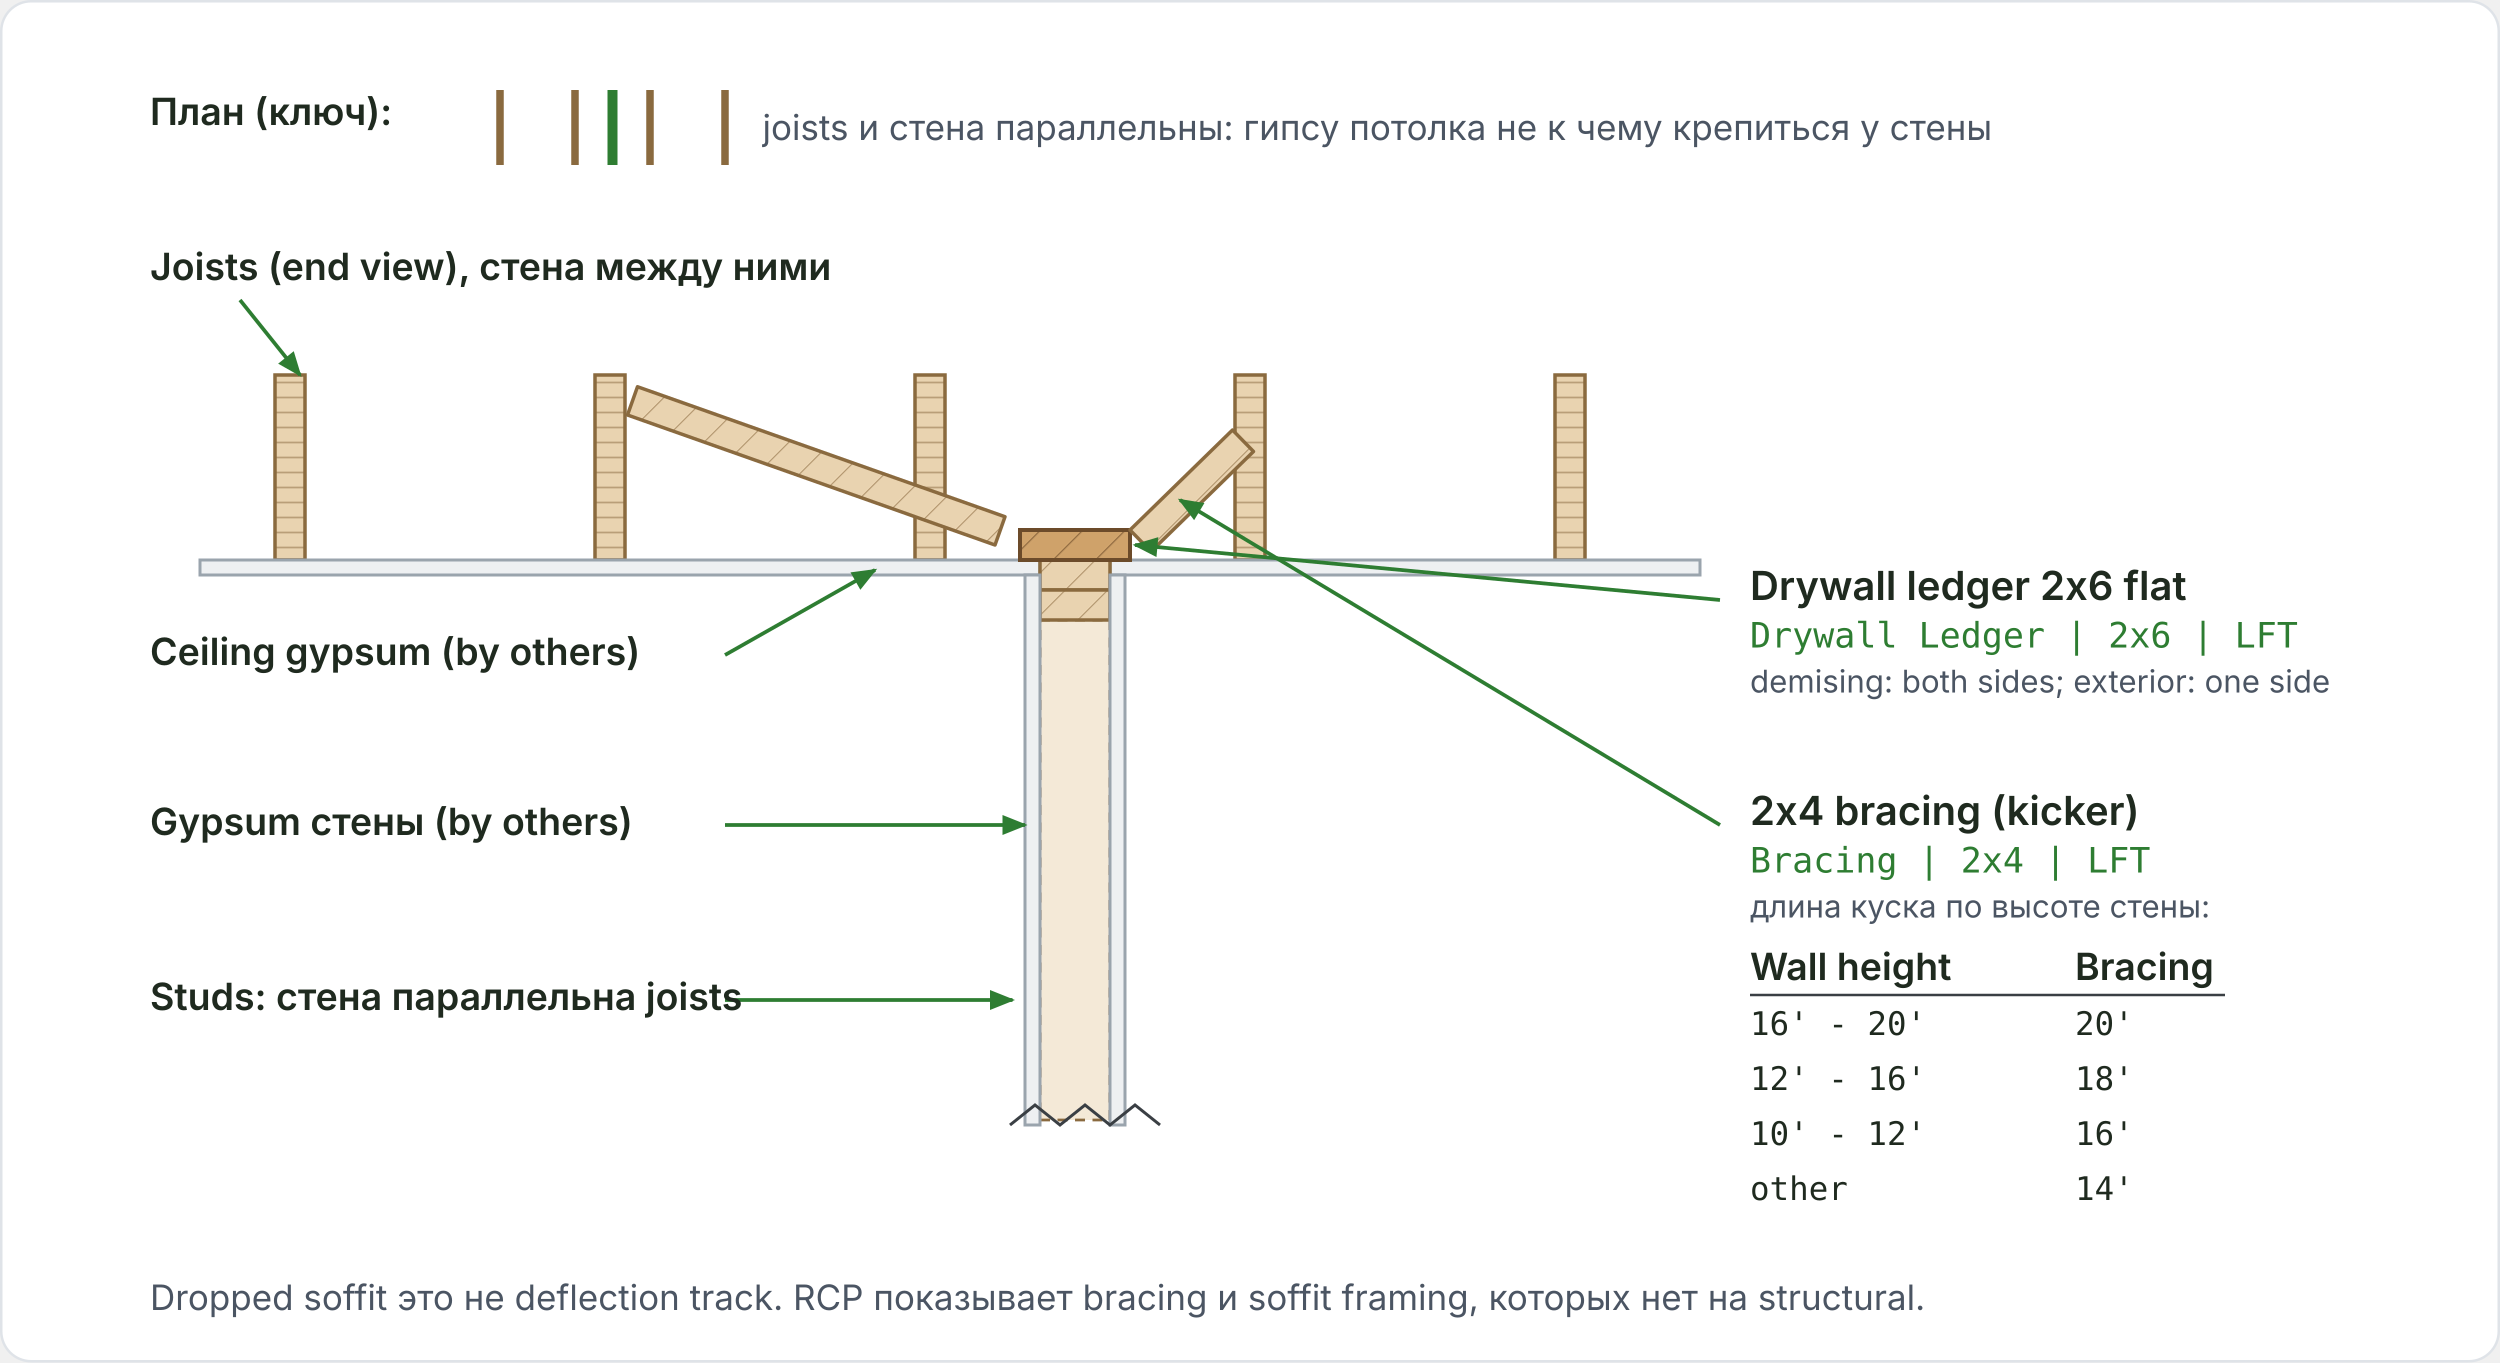
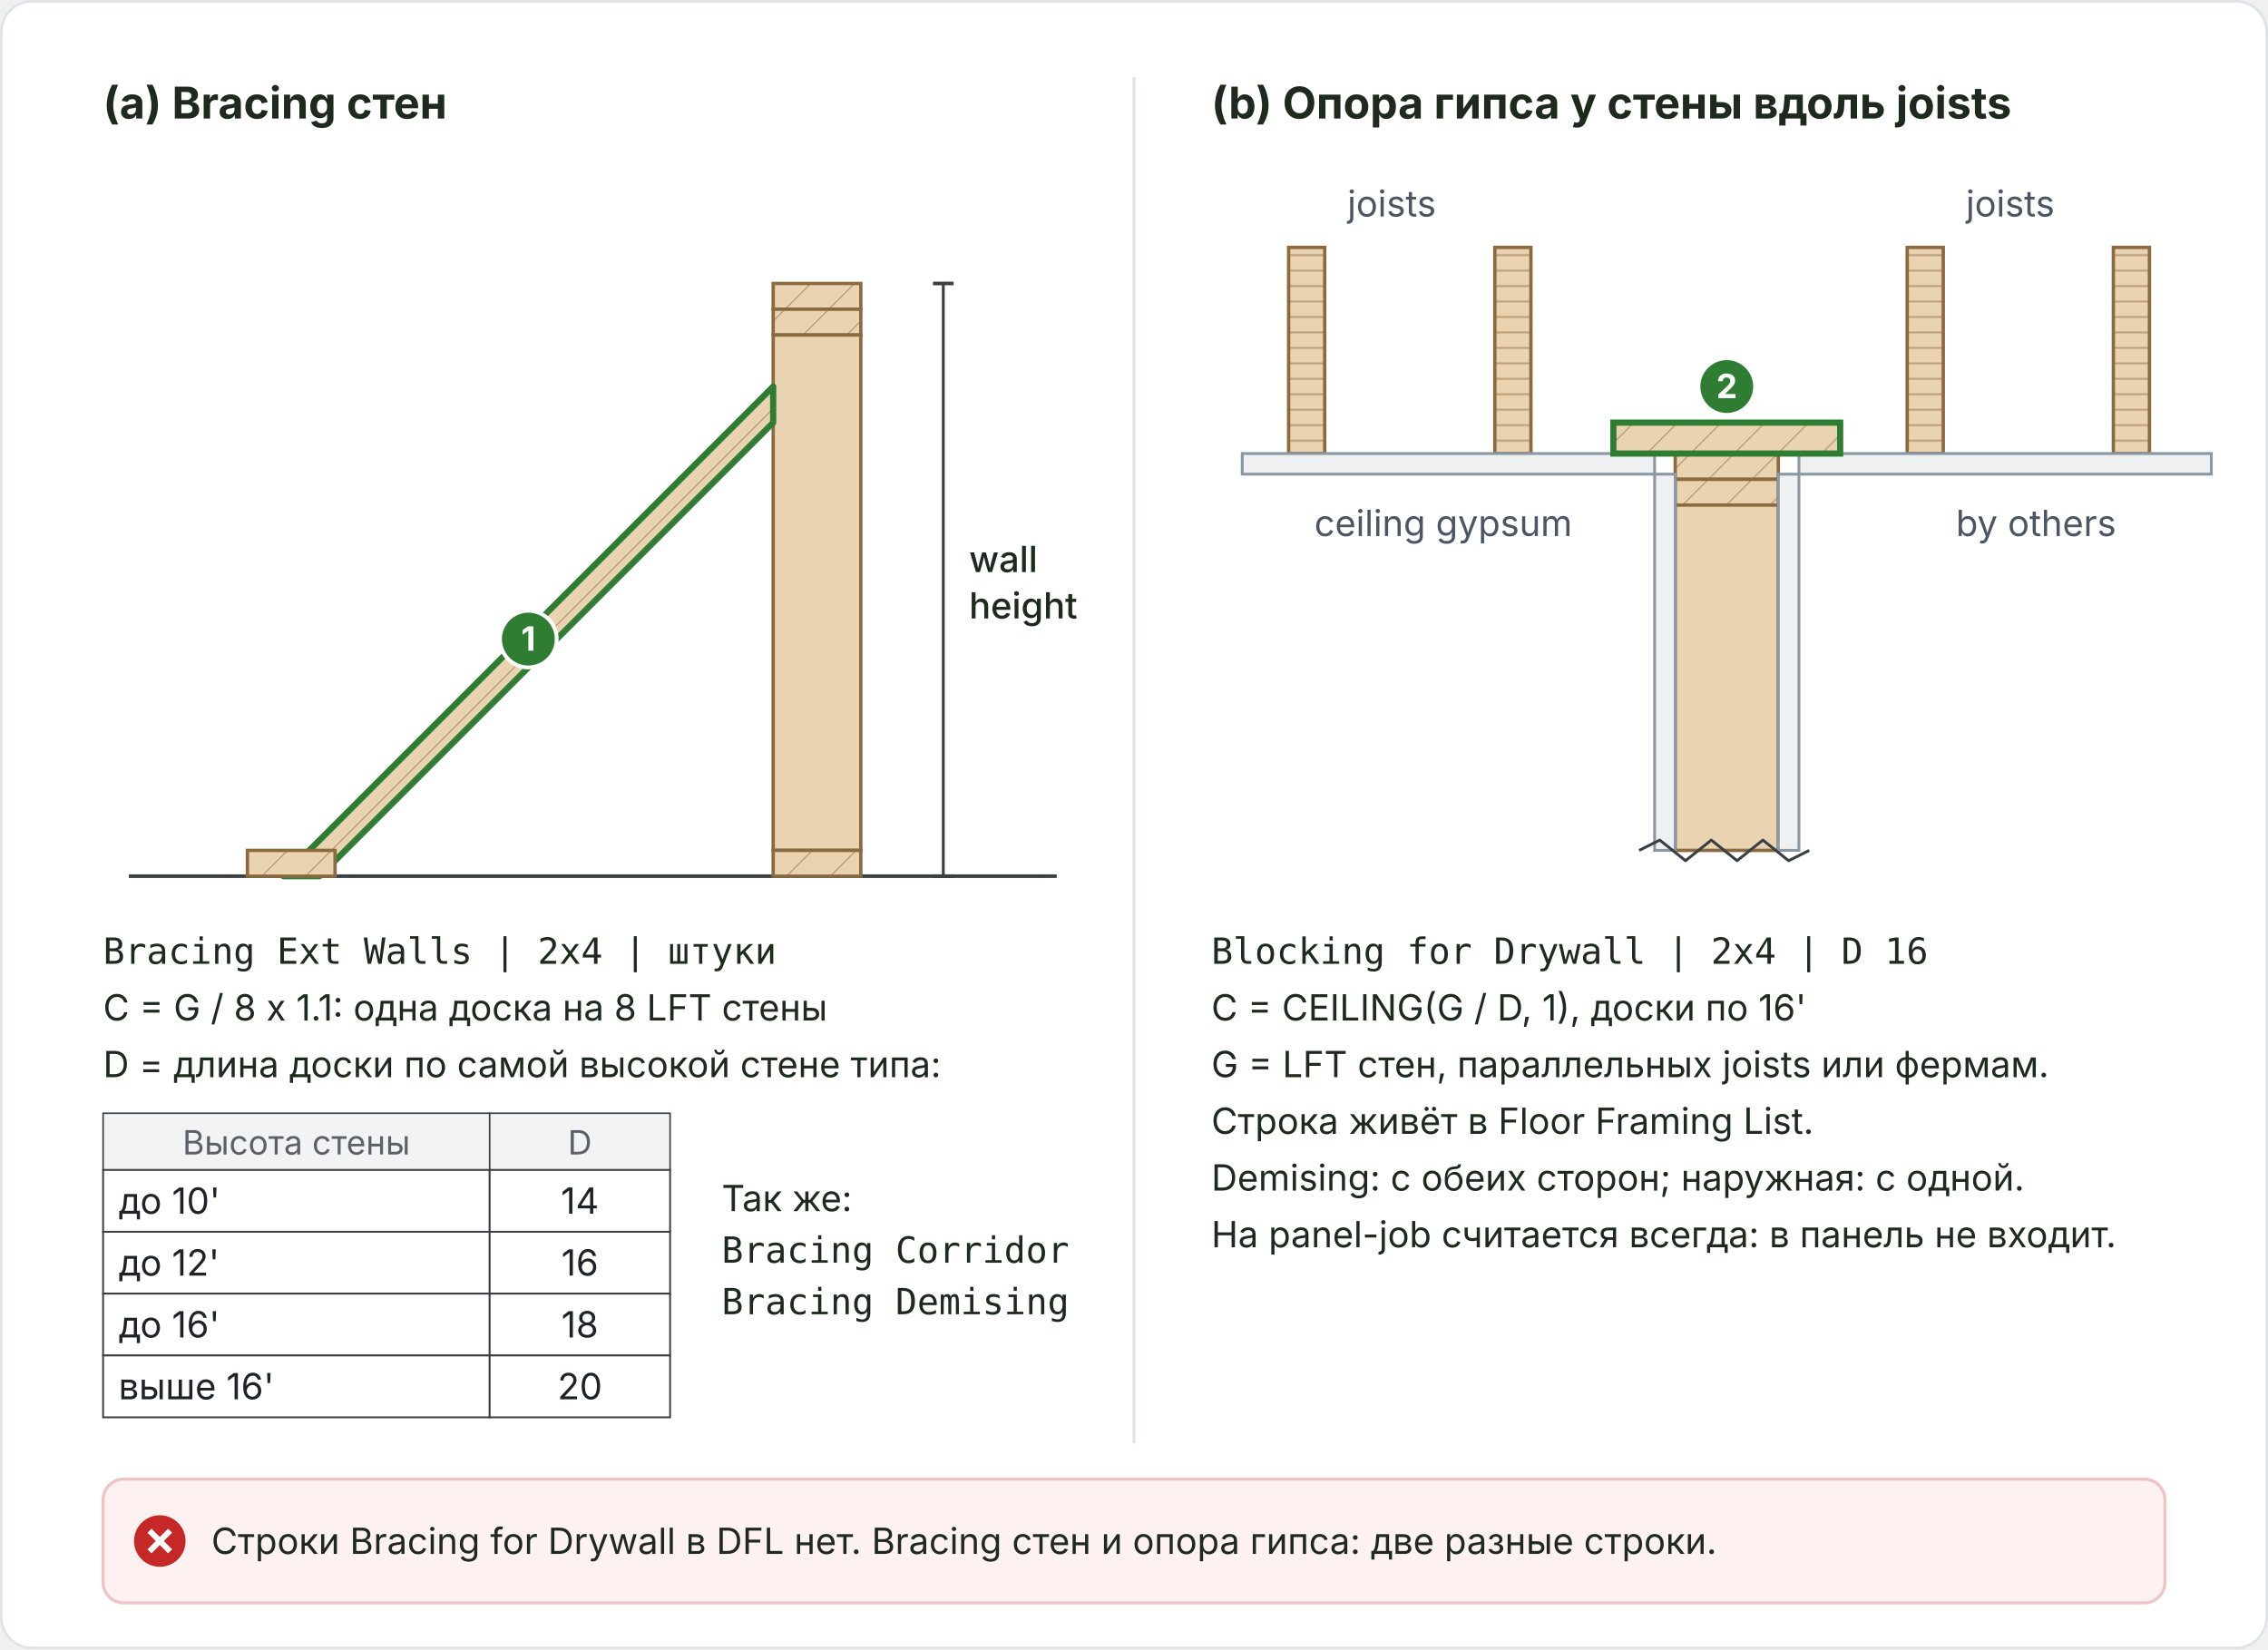
- <svg xmlns="http://www.w3.org/2000/svg" viewBox="0 0 1000 545" role="img" aria-labelledby="t d">
+ <svg xmlns="http://www.w3.org/2000/svg" viewBox="0 0 880 640" role="img" aria-labelledby="t d">
  <defs>
    <marker id="arr" markerWidth="10" markerHeight="10" refX="9" refY="5" orient="auto" markerUnits="userSpaceOnUse">
      <path d="M0,1 L0,9 L10,5 z" fill="#2e7d32" />
    </marker>
    <marker id="arrInk" markerWidth="10" markerHeight="10" refX="9" refY="5" orient="auto" markerUnits="userSpaceOnUse">
      <path d="M0,1 L0,9 L10,5 z" fill="#3a3f44" />
    </marker>
    <marker id="arrRed" markerWidth="10" markerHeight="10" refX="9" refY="5" orient="auto" markerUnits="userSpaceOnUse">
      <path d="M0,1 L0,9 L10,5 z" fill="#c62828" />
    </marker>
-     <marker id="dot" markerWidth="8" markerHeight="8" refX="4" refY="4" markerUnits="userSpaceOnUse">
-       <circle cx="4" cy="4" r="3" fill="#2e7d32" />
+     <marker id="arrGrey" markerWidth="10" markerHeight="10" refX="9" refY="5" orient="auto" markerUnits="userSpaceOnUse">
+       <path d="M0,1 L0,9 L10,5 z" fill="#8a98a5" />
    </marker>
    <marker id="tick" markerWidth="8" markerHeight="8" refX="4" refY="4" orient="auto" markerUnits="userSpaceOnUse">
      <path d="M4,0 L4,8" stroke="#3a3f44" stroke-width="1.4" />
    </marker>
    <pattern id="wood" width="12" height="12" patternUnits="userSpaceOnUse" patternTransform="rotate(45)">
      <rect width="12" height="12" fill="#e9d3b0" />
      <line x1="0" y1="0" x2="0" y2="12" stroke="#8a6a3f" stroke-width="0.9" opacity="0.55" />
    </pattern>
    <pattern id="pt" width="12" height="12" patternUnits="userSpaceOnUse" patternTransform="rotate(45)">
      <rect width="12" height="12" fill="#cfa26a" />
      <line x1="0" y1="0" x2="0" y2="12" stroke="#6c4b2a" stroke-width="1" opacity="0.6" />
    </pattern>
    <pattern id="conc" width="10" height="10" patternUnits="userSpaceOnUse">
      <rect width="10" height="10" fill="#cfd4d8" />
      <circle cx="2.5" cy="2.5" r="1" fill="#6b7378" opacity="0.7" />
      <circle cx="7" cy="6.5" r="1" fill="#6b7378" opacity="0.7" />
    </pattern>
    <pattern id="sheath" width="7" height="7" patternUnits="userSpaceOnUse">
      <rect width="7" height="7" fill="#c9b27c" />
      <circle cx="2" cy="2" r="0.8" fill="#7a6a3c" opacity="0.6" />
      <circle cx="5" cy="5" r="0.8" fill="#7a6a3c" opacity="0.6" />
    </pattern>
    <pattern id="batt" width="20" height="16" patternUnits="userSpaceOnUse">
      <rect width="20" height="16" fill="#fdf6e3" />
      <path d="M0,8 Q5,0 10,8 T20,8" fill="none" stroke="#caa64a" stroke-width="1.2" />
    </pattern>
    <pattern id="rigid" width="8" height="8" patternUnits="userSpaceOnUse">
      <rect width="8" height="8" fill="#fbe9c6" />
      <path d="M0,8 L8,0" stroke="#d9a441" stroke-width="0.8" />
    </pattern>
    <pattern id="cmu" width="40" height="20" patternUnits="userSpaceOnUse">
      <rect width="40" height="20" fill="#cfd4d8" />
      <path d="M0,10 H40 M20,0 V10 M0,10 V20 M40,10 V20" stroke="#6b7378" stroke-width="1" fill="none" />
    </pattern>
-     <pattern id="gyp" width="6" height="6" patternUnits="userSpaceOnUse">
-       <rect width="6" height="6" fill="#eef0f2" />
-     </pattern>
    <pattern id="endgrain" width="6" height="6" patternUnits="userSpaceOnUse">
      <rect width="6" height="6" fill="#e9d3b0" />
      <path d="M0,3 H6" stroke="#8a6a3f" stroke-width="0.7" opacity="0.5" />
    </pattern>
    <pattern id="hatchRed" width="8" height="8" patternUnits="userSpaceOnUse" patternTransform="rotate(45)">
      <rect width="8" height="8" fill="#fff" />
      <line x1="0" y1="0" x2="0" y2="8" stroke="#c62828" stroke-width="1.2" opacity="0.6" />
    </pattern>
    <pattern id="hatchGrey" width="8" height="8" patternUnits="userSpaceOnUse" patternTransform="rotate(45)">
      <rect width="8" height="8" fill="#f3f4f6" />
      <line x1="0" y1="0" x2="0" y2="8" stroke="#9aa4ad" stroke-width="1" opacity="0.8" />
    </pattern>
+     <pattern id="hatchGreen" width="8" height="8" patternUnits="userSpaceOnUse" patternTransform="rotate(45)">
+       <rect width="8" height="8" fill="#eaf5ea" />
+       <line x1="0" y1="0" x2="0" y2="8" stroke="#2e7d32" stroke-width="1.1" opacity="0.55" />
+     </pattern>
    <style>
-       .ln{fill:none;stroke:#3a3f44;stroke-width:1.6;stroke-linejoin:round}
-       .thin{fill:none;stroke:#3a3f44;stroke-width:1.1}
      .lab{font:600 16px Inter, "Segoe UI", Arial, sans-serif;fill:#1f2a1f}
      .lab2{font:600 15px Inter, "Segoe UI", Arial, sans-serif;fill:#1f2a1f}
+       .h{font:700 17px Inter, "Segoe UI", Arial, sans-serif;fill:#1f2a1f}
      .note{font:400 14px Inter, "Segoe UI", Arial, sans-serif;fill:#4b5563}
-       .small{font:400 12.5px Inter, "Segoe UI", Arial, sans-serif;fill:#4b5563}
+       .ink{font:400 14px Inter, "Segoe UI", Arial, sans-serif;fill:#1f2a1f}
+       .inkb{font:700 14px Inter, "Segoe UI", Arial, sans-serif;fill:#1f2a1f}
      .mono{font:500 14px "JetBrains Mono", Consolas, monospace;fill:#2e7d32}
-       .mono2{font:500 13px "JetBrains Mono", Consolas, monospace;fill:#1f2a1f}
-       .side{font:700 13px Inter, "Segoe UI", Arial, sans-serif;fill:#8a98a5;letter-spacing:1px}
-       .lead{stroke:#2e7d32;stroke-width:1.5;fill:none;marker-end:url(#arr)}
-       .leadInk{stroke:#3a3f44;stroke-width:1.3;fill:none;marker-end:url(#arrInk)}
-       .leadRed{stroke:#c62828;stroke-width:1.5;fill:none;marker-end:url(#arrRed)}
-       .dim{stroke:#3a3f44;stroke-width:1.1;fill:none;marker-start:url(#tick);marker-end:url(#tick)}
-       .dimt{font:500 13px Inter, "Segoe UI", Arial, sans-serif;fill:#1f2a1f}
-       .numc{fill:#2e7d32;stroke:#fff;stroke-width:1.5}
-       .numt{font:700 13px Inter, "Segoe UI", Arial, sans-serif;fill:#fff;text-anchor:middle}
-       .h{font:700 15px Inter, "Segoe UI", Arial, sans-serif;fill:#1f2a1f}
+       .mono2{font:500 14px "JetBrains Mono", Consolas, monospace;fill:#1f2a1f}
+       .side{font:700 14px Inter, "Segoe UI", Arial, sans-serif;fill:#8a98a5;letter-spacing:1px}
      .red{font:600 14px Inter, "Segoe UI", Arial, sans-serif;fill:#c62828}
      .green{font:600 14px Inter, "Segoe UI", Arial, sans-serif;fill:#2e7d32}
-       .cap{font:400 13px Inter, "Segoe UI", Arial, sans-serif;fill:#1f2a1f}
+       .dimt{font:500 14px Inter, "Segoe UI", Arial, sans-serif;fill:#1f2a1f}
+       .numt{font:700 13px Inter, "Segoe UI", Arial, sans-serif;fill:#fff;text-anchor:middle}
+       .xl{font:400 14px Inter, "Segoe UI", Arial, sans-serif;fill:#1f2328}
+       .xlb{font:700 14px Inter, "Segoe UI", Arial, sans-serif;fill:#1f2328}
+       .xlh{font:400 13px Inter, "Segoe UI", Arial, sans-serif;fill:#5a6168}
    </style>
  </defs>
-   <rect x="0.5" y="0.5" width="999" height="544" rx="12" fill="#ffffff" stroke="#dfe3e8" />
-   <rect x="110" y="150" width="12" height="74" fill="url(#endgrain)" stroke="#8a6a3f" stroke-width="1.4" />
-   <rect x="238" y="150" width="12" height="74" fill="url(#endgrain)" stroke="#8a6a3f" stroke-width="1.4" />
-   <rect x="366" y="150" width="12" height="74" fill="url(#endgrain)" stroke="#8a6a3f" stroke-width="1.4" />
-   <rect x="494" y="150" width="12" height="74" fill="url(#endgrain)" stroke="#8a6a3f" stroke-width="1.4" />
-   <rect x="622" y="150" width="12" height="74" fill="url(#endgrain)" stroke="#8a6a3f" stroke-width="1.4" />
-   <rect x="80" y="224" width="336" height="6" fill="#eef0f2" stroke="#9aa4ad" stroke-width="1.2" />
-   <rect x="444" y="224" width="236" height="6" fill="#eef0f2" stroke="#9aa4ad" stroke-width="1.2" />
-   <rect x="416" y="248" width="28" height="200" fill="#f4e9d7" stroke="#8a6a3f" stroke-width="1.1" stroke-dasharray="4 3" />
-   <rect x="416" y="224" width="28" height="12" fill="url(#wood)" stroke="#8a6a3f" stroke-width="1.4" />
-   <rect x="416" y="236" width="28" height="12" fill="url(#wood)" stroke="#8a6a3f" stroke-width="1.4" />
-   <rect x="410" y="230" width="6" height="220" fill="#eef0f2" stroke="#9aa4ad" stroke-width="1.2" />
-   <rect x="444" y="230" width="6" height="220" fill="#eef0f2" stroke="#9aa4ad" stroke-width="1.2" />
-   <rect x="408" y="212" width="44" height="12" fill="url(#pt)" stroke="#6c4b2a" stroke-width="1.6" />
-   <polygon points="452.0,212.0 493.0,172.0 501.4,180.6 460.4,220.6" fill="url(#wood)" stroke="#8a6a3f" stroke-width="1.4" stroke-linejoin="round" />
-   <polygon points="398.0,218.0 251.0,166.0 255.0,154.7 402.0,206.7" fill="url(#wood)" stroke="#8a6a3f" stroke-width="1.4" stroke-linejoin="round" />
-   <path d="M404,450 l10,-8 l10,8 l10,-8 l10,8 l10,-8 l10,8" fill="none" stroke="#3a3f44" stroke-width="1.2" />
-   <line class="lead" x1="96" y1="120" x2="120" y2="150" />
-   <text class="lab2" x="60" y="112">Joists (end view), стена между ними</text>
-   <line class="lead" x1="290" y1="262" x2="350" y2="228" />
-   <text class="lab2" x="60" y="266">Ceiling gypsum (by others)</text>
-   <line class="lead" x1="290" y1="330" x2="410" y2="330" />
-   <text class="lab2" x="60" y="334">Gypsum стены (by others)</text>
-   <line class="lead" x1="290" y1="400" x2="405" y2="400" />
-   <text class="lab2" x="60" y="404">Studs: стена параллельна joists</text>
-   <line class="lead" x1="688" y1="240" x2="454" y2="218" />
-   <text class="lab" x="700" y="240">Drywall ledger 2x6 flat</text>
-   <text class="mono" x="700" y="259">Drywall Ledger | 2x6 | LFT</text>
-   <text class="small" x="700" y="277">demising: both sides; exterior: one side</text>
-   <line class="lead" x1="688" y1="330" x2="472" y2="200" />
-   <text class="lab" x="700" y="330">2x4 bracing (kicker)</text>
-   <text class="mono" x="700" y="349">Bracing | 2x4 | LFT</text>
-   <text class="small" x="700" y="367">длина куска по высоте стены:</text>
-   <text class="lab2" x="700" y="392">Wall height</text>
-   <text class="lab2" x="830" y="392">Bracing</text>
-   <text class="mono2" x="700" y="414">16' - 20'</text>
-   <text class="mono2" x="830" y="414">20'</text>
-   <text class="mono2" x="700" y="436">12' - 16'</text>
-   <text class="mono2" x="830" y="436">18'</text>
-   <text class="mono2" x="700" y="458">10' - 12'</text>
-   <text class="mono2" x="830" y="458">16'</text>
-   <text class="mono2" x="700" y="480">other</text>
-   <text class="mono2" x="830" y="480">14'</text>
-   <line x1="700" y1="398" x2="890" y2="398" stroke="#3a3f44" stroke-width="1" />
-   <text class="lab2" x="60" y="50">План (ключ):</text>
-   <line x1="200" y1="36" x2="200" y2="66" stroke="#8a6a3f" stroke-width="3" />
-   <line x1="230" y1="36" x2="230" y2="66" stroke="#8a6a3f" stroke-width="3" />
-   <line x1="260" y1="36" x2="260" y2="66" stroke="#8a6a3f" stroke-width="3" />
-   <line x1="290" y1="36" x2="290" y2="66" stroke="#8a6a3f" stroke-width="3" />
-   <line x1="245" y1="36" x2="245" y2="66" stroke="#2e7d32" stroke-width="4" />
-   <text class="note" x="305" y="56">joists и стена параллельны: гипсу потолка не к чему крепиться у стены</text>
-   <text class="note" x="60" y="524">Dropped soffit это не deflection track. RCP показывает bracing и soffit framing, которых нет на structural.</text>
+   <rect x="0.5" y="0.5" width="879" height="639" rx="12" fill="#ffffff" stroke="#dfe3e8" />
+   <text class="h" x="40" y="46">(a) Bracing стен</text>
+   <line x1="50" y1="340" x2="410" y2="340" stroke="#3a3f44" stroke-width="1.4" />
+   <rect x="300" y="110" width="34" height="10" fill="url(#wood)" stroke="#8a6a3f" stroke-width="1.3" />
+   <rect x="300" y="120" width="34" height="10" fill="url(#wood)" stroke="#8a6a3f" stroke-width="1.3" />
+   <rect x="300" y="130" width="34" height="200" fill="#e9d3b0" stroke="#8a6a3f" stroke-width="1.3" />
+   <rect x="300" y="330" width="34" height="10" fill="url(#wood)" stroke="#8a6a3f" stroke-width="1.3" />
+   <polygon points="300,150 300,164 124,340 110,340" fill="url(#wood)" stroke="#2e7d32" stroke-width="2.4" stroke-linejoin="round" />
+   <rect x="96" y="330" width="34" height="10" fill="url(#wood)" stroke="#8a6a3f" stroke-width="1.3" />
+   <line x1="366" y1="110" x2="366" y2="340" stroke="#3a3f44" stroke-width="1.1" marker-start="url(#tick)" marker-end="url(#tick)" />
+   <text class="dimt" x="376" y="222">wall</text>
+   <text class="dimt" x="376" y="240">height</text>
+   <circle cx="205" cy="248" r="11" fill="#2e7d32" stroke="#fff" stroke-width="1.5" />
+   <text class="numt" x="205" y="252.5">1</text>
+   <text class="mono2" x="40" y="374">Bracing Ext Walls | 2x4 | штуки</text>
+   <text class="ink" x="40" y="396">C = G / 8 x 1.1: одна доска на 8 LFT стены</text>
+   <text class="ink" x="40" y="418">D = длина доски по самой высокой стене типа:</text>
+   <rect x="40" y="432" width="150" height="22" fill="#f2f3f5" stroke="#3a3f44" stroke-width="0.6" />
+   <text class="xlh" x="115.0" y="448" text-anchor="middle">Высота стены</text>
+   <rect x="190" y="432" width="70" height="22" fill="#f2f3f5" stroke="#3a3f44" stroke-width="0.6" />
+   <text class="xlh" x="225.0" y="448" text-anchor="middle">D</text>
+   <rect x="40" y="454" width="150" height="24" fill="#ffffff" stroke="#3a3f44" stroke-width="0.7" />
+   <rect x="190" y="454" width="70" height="24" fill="#ffffff" stroke="#3a3f44" stroke-width="0.7" />
+   <text class="xl" x="46" y="471.0">до 10'</text>
+   <text class="xl" x="225.0" y="471.0" text-anchor="middle">14</text>
+   <rect x="40" y="478" width="150" height="24" fill="#ffffff" stroke="#3a3f44" stroke-width="0.7" />
+   <rect x="190" y="478" width="70" height="24" fill="#ffffff" stroke="#3a3f44" stroke-width="0.7" />
+   <text class="xl" x="46" y="495.0">до 12'</text>
+   <text class="xl" x="225.0" y="495.0" text-anchor="middle">16</text>
+   <rect x="40" y="502" width="150" height="24" fill="#ffffff" stroke="#3a3f44" stroke-width="0.7" />
+   <rect x="190" y="502" width="70" height="24" fill="#ffffff" stroke="#3a3f44" stroke-width="0.7" />
+   <text class="xl" x="46" y="519.0">до 16'</text>
+   <text class="xl" x="225.0" y="519.0" text-anchor="middle">18</text>
+   <rect x="40" y="526" width="150" height="24" fill="#ffffff" stroke="#3a3f44" stroke-width="0.7" />
+   <rect x="190" y="526" width="70" height="24" fill="#ffffff" stroke="#3a3f44" stroke-width="0.7" />
+   <text class="xl" x="46" y="543.0">выше 16'</text>
+   <text class="xl" x="225.0" y="543.0" text-anchor="middle">20</text>
+   <text class="ink" x="280" y="470">Так же:</text>
+   <text class="mono2" x="280" y="490">Bracing Corridor</text>
+   <text class="mono2" x="280" y="510">Bracing Demising</text>
+   <line x1="440" y1="30" x2="440" y2="560" stroke="#dfe3e8" stroke-width="1.2" />
+   <text class="h" x="470" y="46">(b) Опора гипса у стены вдоль joists</text>
+   <rect x="500" y="96" width="14" height="80" fill="url(#endgrain)" stroke="#8a6a3f" stroke-width="1.3" />
+   <rect x="580" y="96" width="14" height="80" fill="url(#endgrain)" stroke="#8a6a3f" stroke-width="1.3" />
+   <rect x="740" y="96" width="14" height="80" fill="url(#endgrain)" stroke="#8a6a3f" stroke-width="1.3" />
+   <rect x="820" y="96" width="14" height="80" fill="url(#endgrain)" stroke="#8a6a3f" stroke-width="1.3" />
+   <rect x="482" y="176" width="160" height="8" fill="#eef0f2" stroke="#8a98a5" stroke-width="1.1" />
+   <rect x="698" y="176" width="160" height="8" fill="#eef0f2" stroke="#8a98a5" stroke-width="1.1" />
+   <rect x="650" y="176" width="40" height="10" fill="url(#wood)" stroke="#8a6a3f" stroke-width="1.3" />
+   <rect x="650" y="186" width="40" height="10" fill="url(#wood)" stroke="#8a6a3f" stroke-width="1.3" />
+   <rect x="650" y="196" width="40" height="134" fill="#e9d3b0" stroke="#8a6a3f" stroke-width="1.3" />
+   <rect x="642" y="184" width="8" height="146" fill="#eef0f2" stroke="#8a98a5" stroke-width="1.1" />
+   <rect x="690" y="184" width="8" height="146" fill="#eef0f2" stroke="#8a98a5" stroke-width="1.1" />
+   <path d="M636,330 l8,-4 l10,8 l10,-8 l10,8 l10,-8 l10,8 l8,-4" fill="none" stroke="#3a3f44" stroke-width="1.1" stroke-linejoin="round" />
+   <rect x="626" y="164" width="88" height="12" fill="url(#wood)" stroke="#2e7d32" stroke-width="2.4" />
+   <text class="note" x="540" y="84" text-anchor="middle">joists</text>
+   <text class="note" x="780" y="84" text-anchor="middle">joists</text>
+   <text class="note" x="560" y="208" text-anchor="middle">ceiling gypsum</text>
+   <text class="note" x="790" y="208" text-anchor="middle">by others</text>
+   <circle cx="670" cy="150" r="11" fill="#2e7d32" stroke="#fff" stroke-width="1.5" />
+   <text class="numt" x="670" y="154.5">2</text>
+   <text class="mono2" x="470" y="374">Blocking for Drywall | 2x4 | D 16</text>
+   <text class="ink" x="470" y="396">C = CEILING(G / D, 1), доски по 16'</text>
+   <text class="ink" x="470" y="418">G = LFT стен, параллельных joists или фермам.</text>
+   <text class="ink" x="470" y="440">Строка живёт в Floor Framing List.</text>
+   <text class="ink" x="470" y="462">Demising: с обеих сторон; наружная: с одной.</text>
+   <text class="ink" x="470" y="484">На panel-job считается всегда: в панель не входит.</text>
+   <rect x="40" y="574" width="800" height="48" fill="#fdf1f1" stroke="#efc4c4" stroke-width="1.2" rx="8" />
+   <circle cx="62" cy="598" r="10" fill="#c62828" />
+   <path d="M58,594 L66,602 M66,594 L58,602" fill="none" stroke="#fff" stroke-width="2.2" />
+   <text class="ink" x="82" y="603">Строки Bracing for Drywall в DFL нет. Bracing стен и опора гипса: две разные строки.</text>
</svg>
